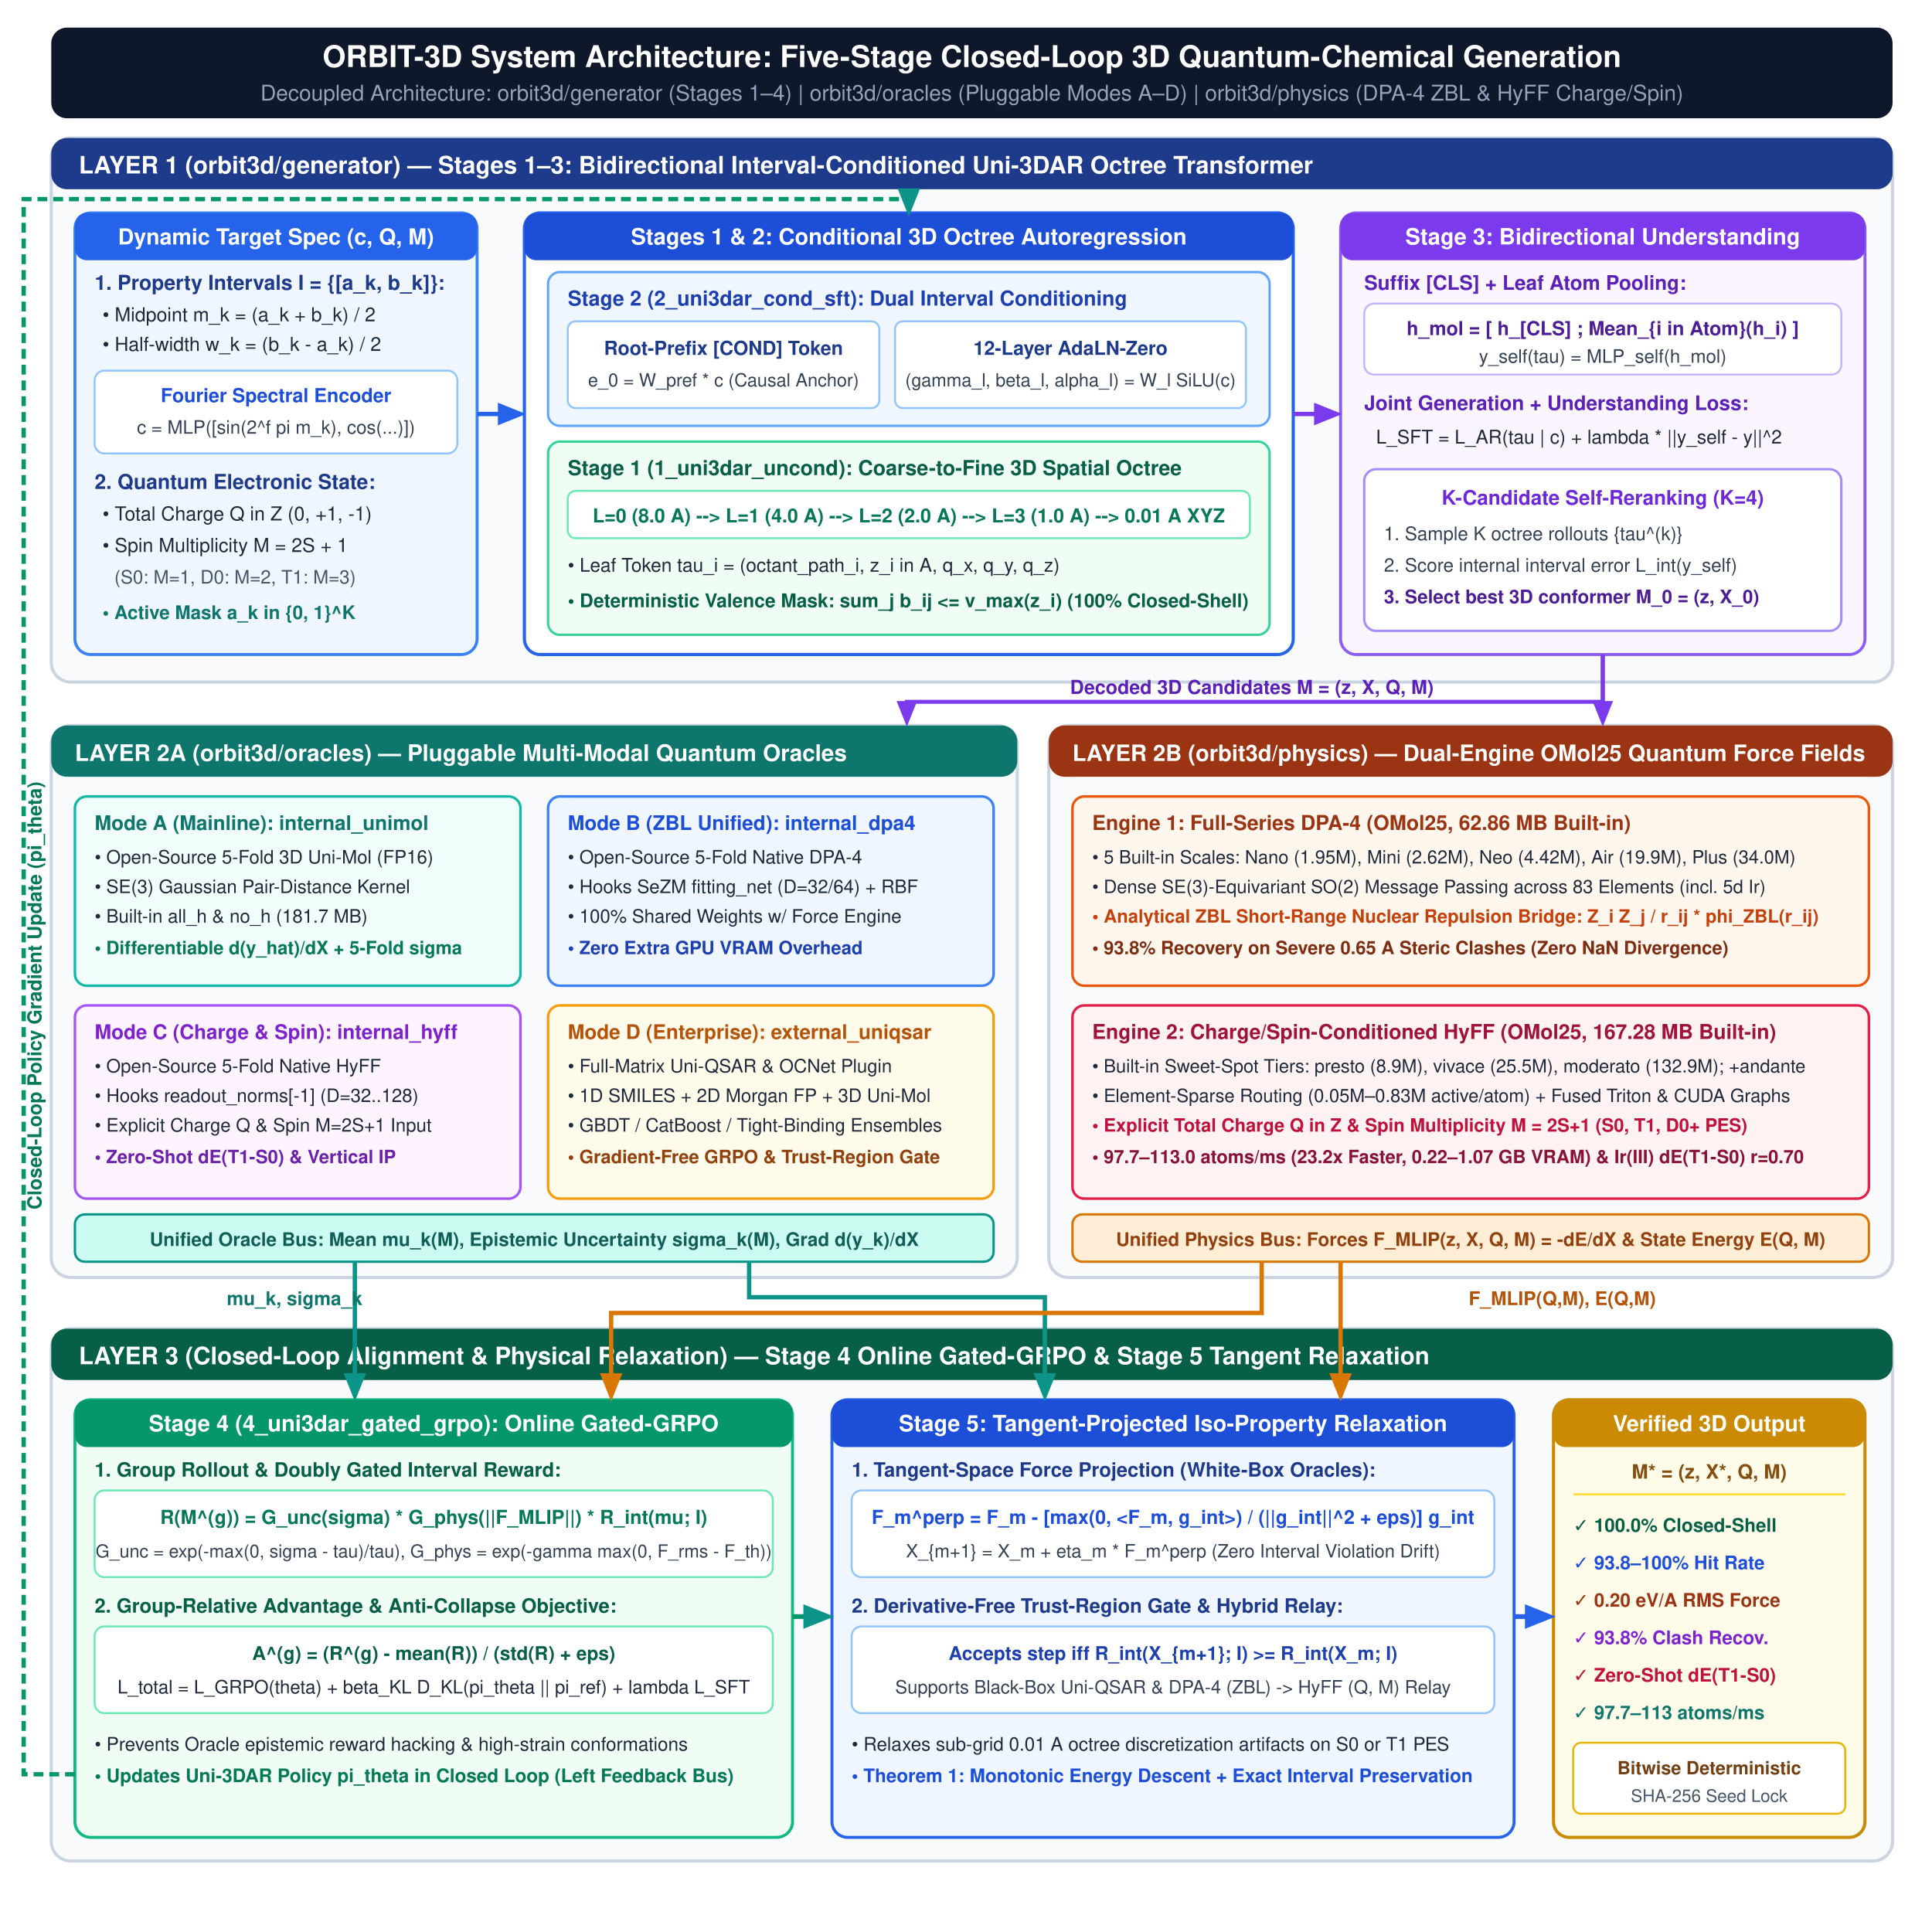
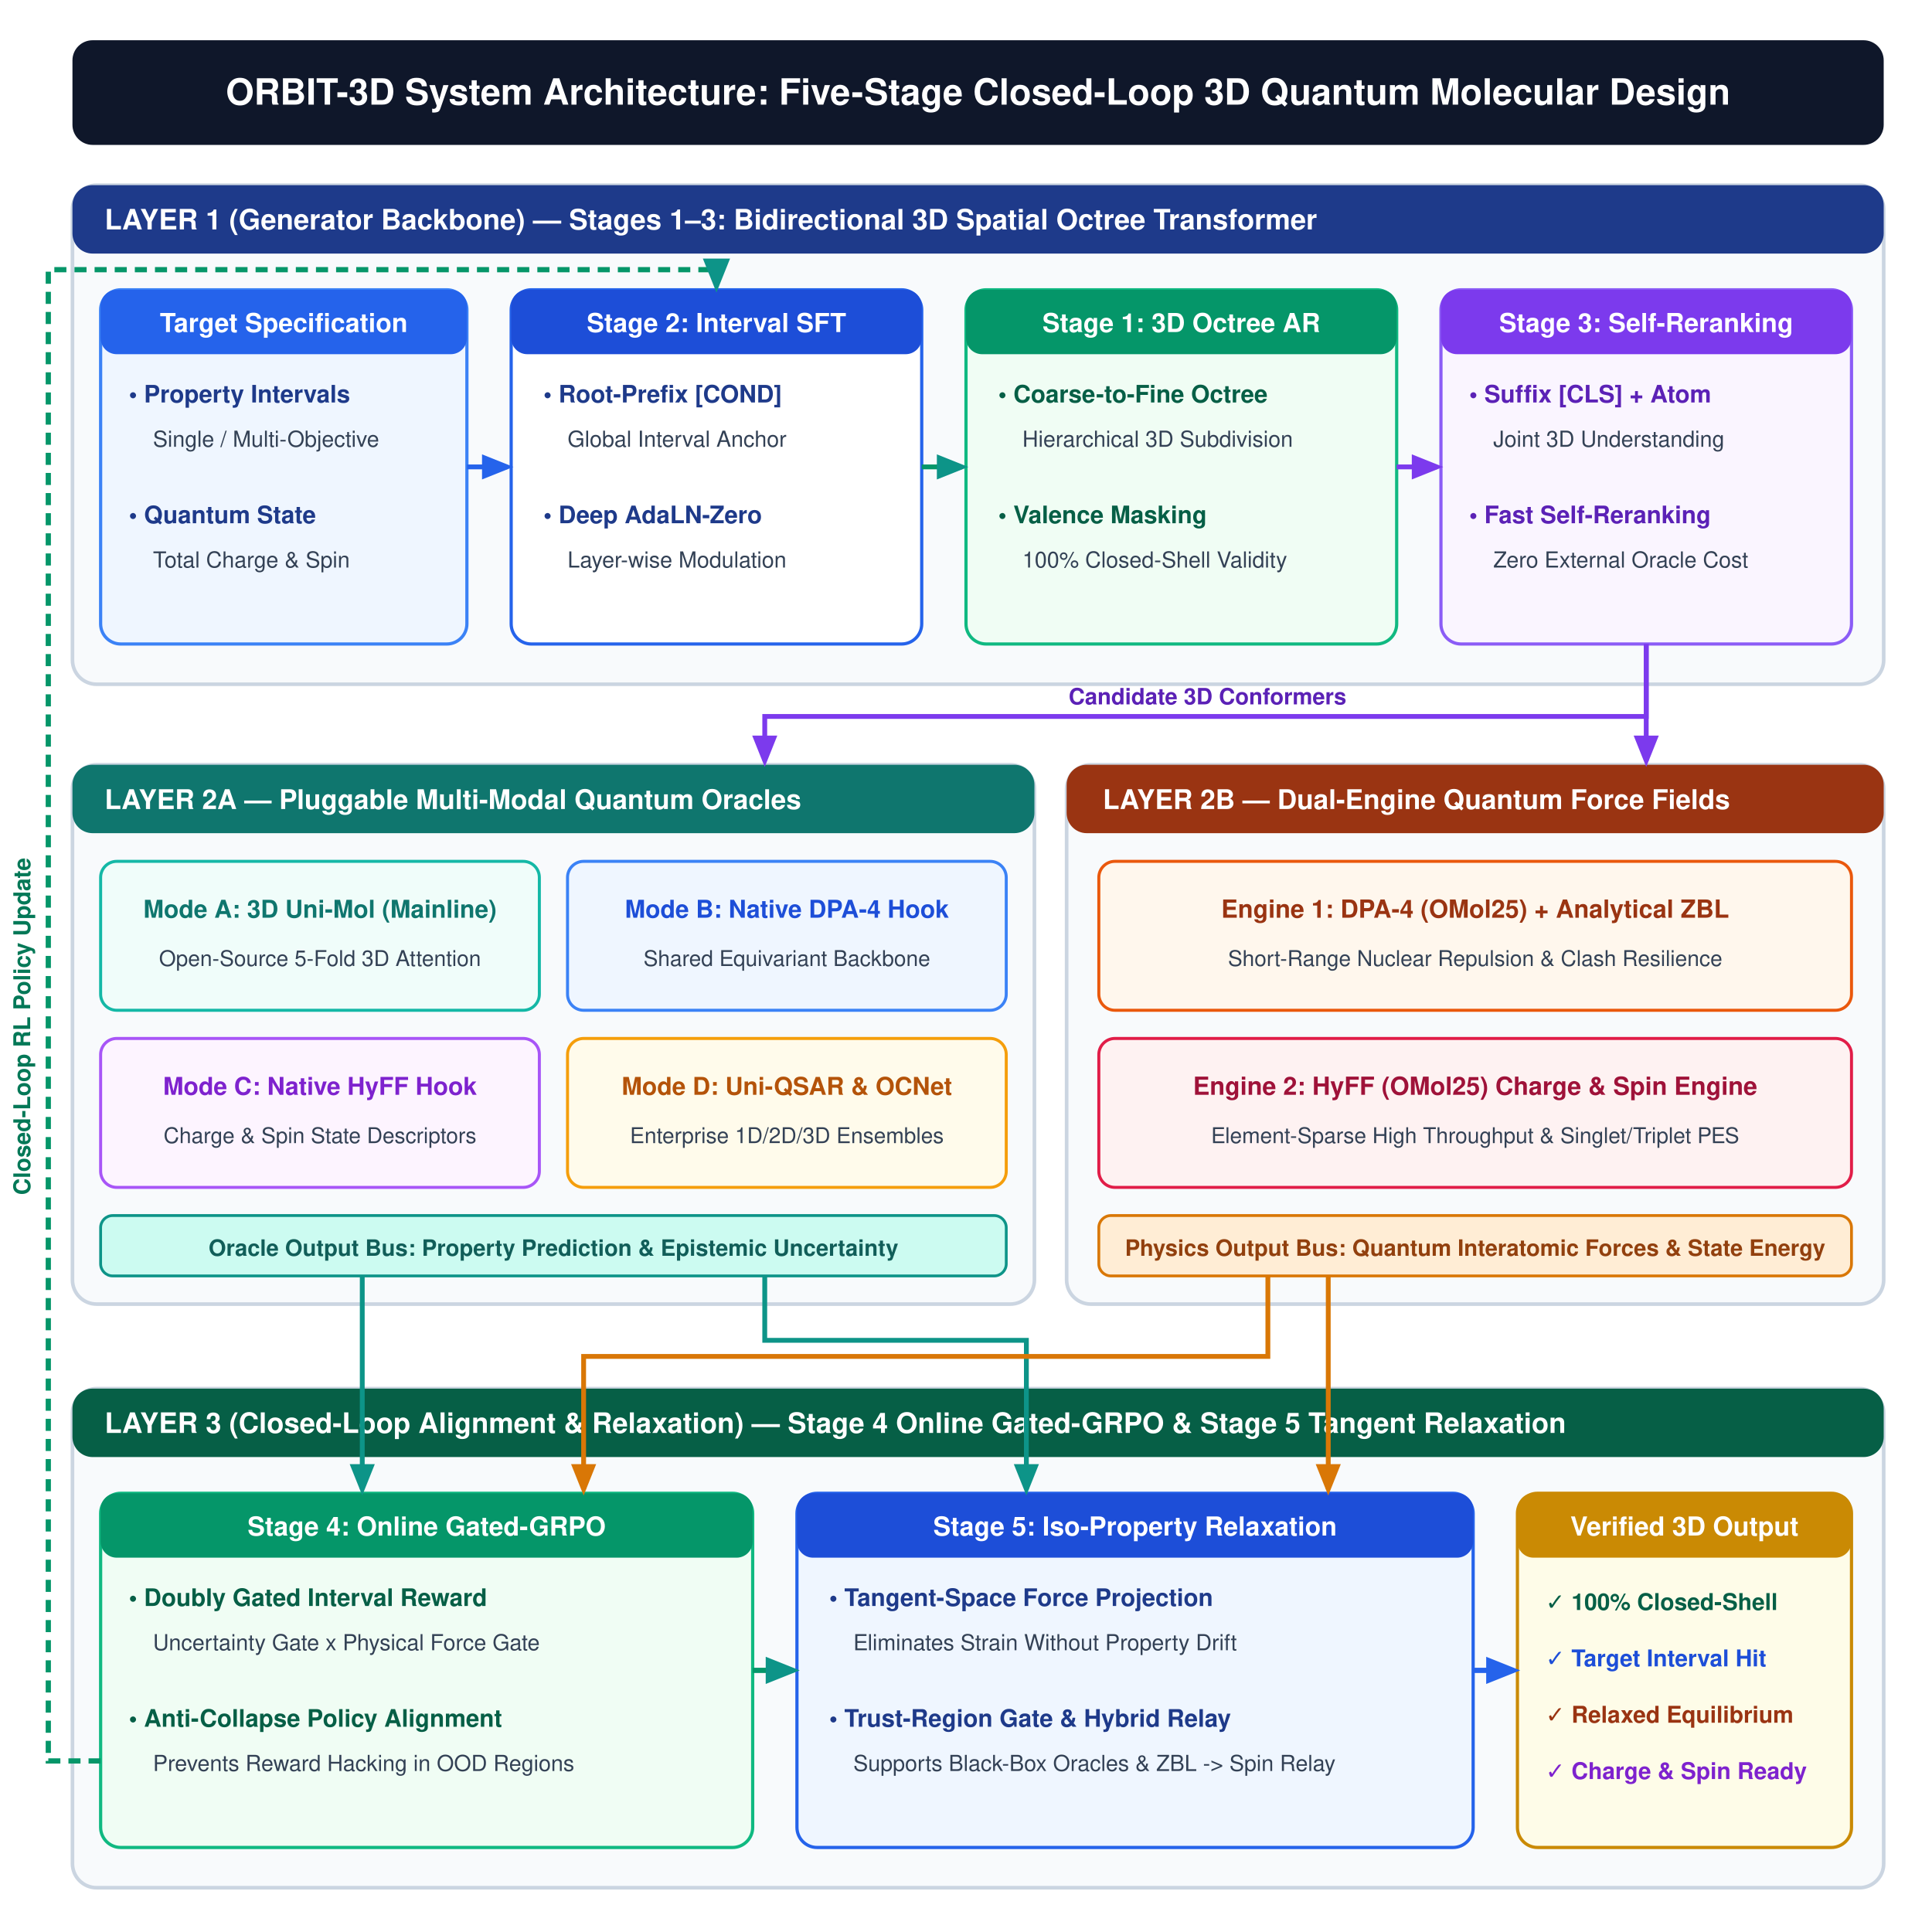
- <svg xmlns="http://www.w3.org/2000/svg" width="980" height="980" viewBox="0 0 980 980">
+ <svg xmlns="http://www.w3.org/2000/svg" width="960" height="960" viewBox="0 0 960 960">
  <defs>
    <marker id="arr-blue" viewBox="0 0 10 10" refX="8" refY="5" markerWidth="6.5" markerHeight="6.5" orient="auto-start-reverse">
      <path d="M 0 1 L 10 5 L 0 9 z" fill="#2563eb" />
    </marker>
    <marker id="arr-teal" viewBox="0 0 10 10" refX="8" refY="5" markerWidth="6.5" markerHeight="6.5" orient="auto-start-reverse">
      <path d="M 0 1 L 10 5 L 0 9 z" fill="#0d9488" />
    </marker>
    <marker id="arr-purple" viewBox="0 0 10 10" refX="8" refY="5" markerWidth="6.5" markerHeight="6.5" orient="auto-start-reverse">
      <path d="M 0 1 L 10 5 L 0 9 z" fill="#7c3aed" />
    </marker>
    <marker id="arr-amber" viewBox="0 0 10 10" refX="8" refY="5" markerWidth="6.5" markerHeight="6.5" orient="auto-start-reverse">
      <path d="M 0 1 L 10 5 L 0 9 z" fill="#d97706" />
    </marker>
-     <marker id="arr-slate" viewBox="0 0 10 10" refX="8" refY="5" markerWidth="6.5" markerHeight="6.5" orient="auto-start-reverse">
-       <path d="M 0 1 L 10 5 L 0 9 z" fill="#334155" />
-     </marker>
  </defs>
-   <rect width="980" height="980" fill="#ffffff" />
-   <rect x="26" y="14" width="934" height="46" rx="8" fill="#0f172a" />
-   <text x="493" y="34" font-family="Helvetica, Arial, sans-serif" font-size="15.2" font-weight="bold" text-anchor="middle" fill="#ffffff">ORBIT-3D System Architecture: Five-Stage Closed-Loop 3D Quantum-Chemical Generation</text>
-   <text x="493" y="51" font-family="Helvetica, Arial, sans-serif" font-size="11.0" text-anchor="middle" fill="#94a3b8">Decoupled Architecture:  orbit3d/generator (Stages 1–4)   |   orbit3d/oracles (Pluggable Modes A–D)   |   orbit3d/physics (DPA-4 ZBL &amp; HyFF Charge/Spin)</text>
-   <rect x="26" y="70" width="934" height="276" rx="10" fill="#f8fafc" stroke="#cbd5e1" stroke-width="1.6" />
-   <rect x="26" y="70" width="934" height="26" rx="8" fill="#1e3a8a" />
-   <text x="40" y="88" font-family="Helvetica, Arial, sans-serif" font-size="12.2" font-weight="bold" fill="#ffffff">LAYER 1 (orbit3d/generator) — Stages 1–3: Bidirectional Interval-Conditioned Uni-3DAR Octree Transformer</text>
-   <rect x="38" y="108" width="204" height="224" rx="8" fill="#eff6ff" stroke="#3b82f6" stroke-width="1.5" />
-   <rect x="38" y="108" width="204" height="24" rx="6" fill="#2563eb" />
-   <text x="140" y="124" font-family="Helvetica, Arial, sans-serif" font-size="11.2" font-weight="bold" text-anchor="middle" fill="#ffffff">Dynamic Target Spec (c, Q, M)</text>
-   <text x="48" y="147" font-family="Helvetica, Arial, sans-serif" font-size="10.4" font-weight="bold" fill="#1e3a8a">1. Property Intervals I = {[a_k, b_k]}:</text>
-   <text x="52" y="163" font-family="Helvetica, Arial, sans-serif" font-size="9.8" fill="#1e293b">• Midpoint m_k = (a_k + b_k) / 2</text>
-   <text x="52" y="178" font-family="Helvetica, Arial, sans-serif" font-size="9.8" fill="#1e293b">• Half-width w_k = (b_k - a_k) / 2</text>
-   <rect x="48" y="188" width="184" height="42" rx="5" fill="#ffffff" stroke="#93c5fd" stroke-width="1" />
-   <text x="140" y="204" font-family="Helvetica, Arial, sans-serif" font-size="9.8" font-weight="bold" text-anchor="middle" fill="#1d4ed8">Fourier Spectral Encoder</text>
-   <text x="140" y="220" font-family="Helvetica, Arial, sans-serif" font-size="9.4" text-anchor="middle" fill="#334155">c = MLP([sin(2^f pi m_k), cos(...)])</text>
-   <text x="48" y="248" font-family="Helvetica, Arial, sans-serif" font-size="10.4" font-weight="bold" fill="#1e3a8a">2. Quantum Electronic State:</text>
-   <text x="52" y="264" font-family="Helvetica, Arial, sans-serif" font-size="9.8" fill="#1e293b">• Total Charge Q in Z (0, +1, -1)</text>
-   <text x="52" y="280" font-family="Helvetica, Arial, sans-serif" font-size="9.8" fill="#1e293b">• Spin Multiplicity M = 2S + 1</text>
-   <text x="58" y="296" font-family="Helvetica, Arial, sans-serif" font-size="9.4" fill="#475569">(S0: M=1, D0: M=2, T1: M=3)</text>
-   <text x="52" y="314" font-family="Helvetica, Arial, sans-serif" font-size="9.5" font-weight="bold" fill="#0f766e">• Active Mask a_k in {0, 1}^K</text>
-   <rect x="266" y="108" width="390" height="224" rx="8" fill="#ffffff" stroke="#2563eb" stroke-width="1.6" />
-   <rect x="266" y="108" width="390" height="24" rx="6" fill="#1d4ed8" />
-   <text x="461" y="124" font-family="Helvetica, Arial, sans-serif" font-size="11.4" font-weight="bold" text-anchor="middle" fill="#ffffff">Stages 1 &amp; 2: Conditional 3D Octree Autoregression</text>
-   <rect x="278" y="138" width="366" height="78" rx="6" fill="#eff6ff" stroke="#60a5fa" stroke-width="1.2" />
-   <text x="288" y="155" font-family="Helvetica, Arial, sans-serif" font-size="10.5" font-weight="bold" fill="#1e40af">Stage 2 (2_uni3dar_cond_sft): Dual Interval Conditioning</text>
-   <rect x="288" y="163" width="158" height="44" rx="4" fill="#ffffff" stroke="#93c5fd" stroke-width="1" />
-   <text x="367" y="180" font-family="Helvetica, Arial, sans-serif" font-size="9.8" font-weight="bold" text-anchor="middle" fill="#1e3a8a">Root-Prefix [COND] Token</text>
-   <text x="367" y="196" font-family="Helvetica, Arial, sans-serif" font-size="9.2" text-anchor="middle" fill="#334155">e_0 = W_pref * c (Causal Anchor)</text>
-   <rect x="454" y="163" width="178" height="44" rx="4" fill="#ffffff" stroke="#93c5fd" stroke-width="1" />
-   <text x="543" y="180" font-family="Helvetica, Arial, sans-serif" font-size="9.8" font-weight="bold" text-anchor="middle" fill="#1e3a8a">12-Layer AdaLN-Zero</text>
-   <text x="543" y="196" font-family="Helvetica, Arial, sans-serif" font-size="9.2" text-anchor="middle" fill="#334155">(gamma_l, beta_l, alpha_l) = W_l SiLU(c)</text>
-   <rect x="278" y="224" width="366" height="98" rx="6" fill="#f0fdf4" stroke="#34d399" stroke-width="1.2" />
-   <text x="288" y="241" font-family="Helvetica, Arial, sans-serif" font-size="10.5" font-weight="bold" fill="#065f46">Stage 1 (1_uni3dar_uncond): Coarse-to-Fine 3D Spatial Octree</text>
-   <rect x="288" y="249" width="346" height="24" rx="4" fill="#ffffff" stroke="#6ee7b7" stroke-width="1" />
-   <text x="461" y="265" font-family="Helvetica, Arial, sans-serif" font-size="9.8" font-weight="bold" text-anchor="middle" fill="#047857">L=0 (8.0 A)  --&gt;  L=1 (4.0 A)  --&gt;  L=2 (2.0 A)  --&gt;  L=3 (1.0 A)  --&gt;  0.01 A XYZ</text>
-   <text x="288" y="290" font-family="Helvetica, Arial, sans-serif" font-size="9.6" fill="#1e293b">• Leaf Token tau_i = (octant_path_i, z_i in A, q_x, q_y, q_z)</text>
-   <text x="288" y="308" font-family="Helvetica, Arial, sans-serif" font-size="9.6" font-weight="bold" fill="#065f46">• Deterministic Valence Mask: sum_j b_ij &lt;= v_max(z_i) (100% Closed-Shell)</text>
-   <rect x="680" y="108" width="266" height="224" rx="8" fill="#faf5ff" stroke="#8b5cf6" stroke-width="1.5" />
-   <rect x="680" y="108" width="266" height="24" rx="6" fill="#7c3aed" />
-   <text x="813" y="124" font-family="Helvetica, Arial, sans-serif" font-size="11.4" font-weight="bold" text-anchor="middle" fill="#ffffff">Stage 3: Bidirectional Understanding</text>
-   <text x="692" y="147" font-family="Helvetica, Arial, sans-serif" font-size="10.2" font-weight="bold" fill="#5b21b6">Suffix [CLS] + Leaf Atom Pooling:</text>
-   <rect x="692" y="154" width="242" height="36" rx="5" fill="#ffffff" stroke="#c4b5fd" stroke-width="1" />
-   <text x="813" y="170" font-family="Helvetica, Arial, sans-serif" font-size="9.8" font-weight="bold" text-anchor="middle" fill="#4c1d95">h_mol = [ h_[CLS] ; Mean_{i in Atom}(h_i) ]</text>
-   <text x="813" y="184" font-family="Helvetica, Arial, sans-serif" font-size="9.4" text-anchor="middle" fill="#334155">y_self(tau) = MLP_self(h_mol)</text>
-   <text x="692" y="208" font-family="Helvetica, Arial, sans-serif" font-size="10.2" font-weight="bold" fill="#5b21b6">Joint Generation + Understanding Loss:</text>
-   <text x="698" y="225" font-family="Helvetica, Arial, sans-serif" font-size="9.6" fill="#1e293b">L_SFT = L_AR(tau | c) + lambda * ||y_self - y||^2</text>
-   <rect x="692" y="238" width="242" height="82" rx="6" fill="#ffffff" stroke="#a78bfa" stroke-width="1.2" />
-   <text x="813" y="256" font-family="Helvetica, Arial, sans-serif" font-size="10.2" font-weight="bold" text-anchor="middle" fill="#6d28d9">K-Candidate Self-Reranking (K=4)</text>
-   <text x="702" y="274" font-family="Helvetica, Arial, sans-serif" font-size="9.5" fill="#334155">1. Sample K octree rollouts {tau^(k)}</text>
-   <text x="702" y="290" font-family="Helvetica, Arial, sans-serif" font-size="9.5" fill="#334155">2. Score internal interval error L_int(y_self)</text>
-   <text x="702" y="306" font-family="Helvetica, Arial, sans-serif" font-size="9.5" font-weight="bold" fill="#4c1d95">3. Select best 3D conformer M_0 = (z, X_0)</text>
-   <line x1="242" y1="210" x2="264" y2="210" stroke="#2563eb" stroke-width="2.2" marker-end="url(#arr-blue)" />
-   <line x1="656" y1="210" x2="678" y2="210" stroke="#7c3aed" stroke-width="2.2" marker-end="url(#arr-purple)" />
-   <rect x="26" y="368" width="490" height="280" rx="10" fill="#f8fafc" stroke="#cbd5e1" stroke-width="1.6" />
-   <rect x="26" y="368" width="490" height="26" rx="8" fill="#0f766e" />
-   <text x="38" y="386" font-family="Helvetica, Arial, sans-serif" font-size="11.6" font-weight="bold" fill="#ffffff">LAYER 2A (orbit3d/oracles) — Pluggable Multi-Modal Quantum Oracles</text>
-   <rect x="38" y="404" width="226" height="96" rx="6" fill="#f0fdfa" stroke="#14b8a6" stroke-width="1.3" />
-   <text x="48" y="421" font-family="Helvetica, Arial, sans-serif" font-size="10.2" font-weight="bold" fill="#0f766e">Mode A (Mainline): internal_unimol</text>
-   <text x="48" y="438" font-family="Helvetica, Arial, sans-serif" font-size="9.4" fill="#1e293b">• Open-Source 5-Fold 3D Uni-Mol (FP16)</text>
-   <text x="48" y="453" font-family="Helvetica, Arial, sans-serif" font-size="9.4" fill="#1e293b">• SE(3) Gaussian Pair-Distance Kernel</text>
-   <text x="48" y="468" font-family="Helvetica, Arial, sans-serif" font-size="9.4" fill="#1e293b">• Built-in all_h &amp; no_h (181.7 MB)</text>
-   <text x="48" y="484" font-family="Helvetica, Arial, sans-serif" font-size="9.3" font-weight="bold" fill="#047857">• Differentiable d(y_hat)/dX + 5-Fold sigma</text>
-   <rect x="278" y="404" width="226" height="96" rx="6" fill="#eff6ff" stroke="#3b82f6" stroke-width="1.3" />
-   <text x="288" y="421" font-family="Helvetica, Arial, sans-serif" font-size="10.2" font-weight="bold" fill="#1d4ed8">Mode B (ZBL Unified): internal_dpa4</text>
-   <text x="288" y="438" font-family="Helvetica, Arial, sans-serif" font-size="9.4" fill="#1e293b">• Open-Source 5-Fold Native DPA-4</text>
-   <text x="288" y="453" font-family="Helvetica, Arial, sans-serif" font-size="9.4" fill="#1e293b">• Hooks SeZM fitting_net (D=32/64) + RBF</text>
-   <text x="288" y="468" font-family="Helvetica, Arial, sans-serif" font-size="9.4" fill="#1e293b">• 100% Shared Weights w/ Force Engine</text>
-   <text x="288" y="484" font-family="Helvetica, Arial, sans-serif" font-size="9.3" font-weight="bold" fill="#1e40af">• Zero Extra GPU VRAM Overhead</text>
-   <rect x="38" y="510" width="226" height="98" rx="6" fill="#fdf4ff" stroke="#a855f7" stroke-width="1.3" />
-   <text x="48" y="527" font-family="Helvetica, Arial, sans-serif" font-size="10.2" font-weight="bold" fill="#7e22ce">Mode C (Charge &amp; Spin): internal_hyff</text>
-   <text x="48" y="544" font-family="Helvetica, Arial, sans-serif" font-size="9.4" fill="#1e293b">• Open-Source 5-Fold Native HyFF</text>
-   <text x="48" y="559" font-family="Helvetica, Arial, sans-serif" font-size="9.4" fill="#1e293b">• Hooks readout_norms[-1] (D=32..128)</text>
-   <text x="48" y="574" font-family="Helvetica, Arial, sans-serif" font-size="9.4" fill="#1e293b">• Explicit Charge Q &amp; Spin M=2S+1 Input</text>
-   <text x="48" y="590" font-family="Helvetica, Arial, sans-serif" font-size="9.3" font-weight="bold" fill="#6b21a8">• Zero-Shot dE(T1-S0) &amp; Vertical IP</text>
-   <rect x="278" y="510" width="226" height="98" rx="6" fill="#fffbeb" stroke="#f59e0b" stroke-width="1.3" />
-   <text x="288" y="527" font-family="Helvetica, Arial, sans-serif" font-size="10.2" font-weight="bold" fill="#b45309">Mode D (Enterprise): external_uniqsar</text>
-   <text x="288" y="544" font-family="Helvetica, Arial, sans-serif" font-size="9.4" fill="#1e293b">• Full-Matrix Uni-QSAR &amp; OCNet Plugin</text>
-   <text x="288" y="559" font-family="Helvetica, Arial, sans-serif" font-size="9.4" fill="#1e293b">• 1D SMILES + 2D Morgan FP + 3D Uni-Mol</text>
-   <text x="288" y="574" font-family="Helvetica, Arial, sans-serif" font-size="9.4" fill="#1e293b">• GBDT / CatBoost / Tight-Binding Ensembles</text>
-   <text x="288" y="590" font-family="Helvetica, Arial, sans-serif" font-size="9.3" font-weight="bold" fill="#92400e">• Gradient-Free GRPO &amp; Trust-Region Gate</text>
-   <rect x="38" y="616" width="466" height="24" rx="5" fill="#ccfbf1" stroke="#0d9488" stroke-width="1.2" />
-   <text x="271" y="632" font-family="Helvetica, Arial, sans-serif" font-size="9.5" font-weight="bold" text-anchor="middle" fill="#115e59">Unified Oracle Bus:  Mean mu_k(M),  Epistemic Uncertainty sigma_k(M),  Grad d(y_k)/dX</text>
-   <rect x="532" y="368" width="428" height="280" rx="10" fill="#f8fafc" stroke="#cbd5e1" stroke-width="1.6" />
-   <rect x="532" y="368" width="428" height="26" rx="8" fill="#9a3412" />
-   <text x="544" y="386" font-family="Helvetica, Arial, sans-serif" font-size="11.4" font-weight="bold" fill="#ffffff">LAYER 2B (orbit3d/physics) — Dual-Engine OMol25 Quantum Force Fields</text>
-   <rect x="544" y="404" width="404" height="96" rx="6" fill="#fff7ed" stroke="#ea580c" stroke-width="1.3" />
-   <text x="554" y="421" font-family="Helvetica, Arial, sans-serif" font-size="10.4" font-weight="bold" fill="#9a3412">Engine 1: Full-Series DPA-4 (OMol25, 62.86 MB Built-in)</text>
-   <text x="554" y="438" font-family="Helvetica, Arial, sans-serif" font-size="9.3" fill="#1e293b">• 5 Built-in Scales: Nano (1.95M), Mini (2.62M), Neo (4.42M), Air (19.9M), Plus (34.0M)</text>
-   <text x="554" y="453" font-family="Helvetica, Arial, sans-serif" font-size="9.3" fill="#1e293b">• Dense SE(3)-Equivariant SO(2) Message Passing across 83 Elements (incl. 5d Ir)</text>
-   <text x="554" y="468" font-family="Helvetica, Arial, sans-serif" font-size="9.3" font-weight="bold" fill="#c2410c">• Analytical ZBL Short-Range Nuclear Repulsion Bridge: Z_i Z_j / r_ij * phi_ZBL(r_ij)</text>
-   <text x="554" y="484" font-family="Helvetica, Arial, sans-serif" font-size="9.3" font-weight="bold" fill="#7c2d12">• 93.8% Recovery on Severe 0.65 A Steric Clashes (Zero NaN Divergence)</text>
-   <rect x="544" y="510" width="404" height="98" rx="6" fill="#fef2f2" stroke="#e11d48" stroke-width="1.3" />
-   <text x="554" y="527" font-family="Helvetica, Arial, sans-serif" font-size="10.4" font-weight="bold" fill="#9f1239">Engine 2: Charge/Spin-Conditioned HyFF (OMol25, 167.28 MB Built-in)</text>
-   <text x="554" y="544" font-family="Helvetica, Arial, sans-serif" font-size="9.3" fill="#1e293b">• Built-in Sweet-Spot Tiers: presto (8.9M), vivace (25.5M), moderato (132.9M); +andante</text>
-   <text x="554" y="559" font-family="Helvetica, Arial, sans-serif" font-size="9.3" fill="#1e293b">• Element-Sparse Routing (0.05M–0.83M active/atom) + Fused Triton &amp; CUDA Graphs</text>
-   <text x="554" y="574" font-family="Helvetica, Arial, sans-serif" font-size="9.3" font-weight="bold" fill="#be123c">• Explicit Total Charge Q in Z &amp; Spin Multiplicity M = 2S+1 (S0, T1, D0+ PES)</text>
-   <text x="554" y="590" font-family="Helvetica, Arial, sans-serif" font-size="9.3" font-weight="bold" fill="#881337">• 97.7–113.0 atoms/ms (23.2x Faster, 0.22–1.07 GB VRAM) &amp; Ir(III) dE(T1-S0) r=0.70</text>
-   <rect x="544" y="616" width="404" height="24" rx="5" fill="#ffedd5" stroke="#d97706" stroke-width="1.2" />
-   <text x="746" y="632" font-family="Helvetica, Arial, sans-serif" font-size="9.5" font-weight="bold" text-anchor="middle" fill="#92400e">Unified Physics Bus:  Forces F_MLIP(z, X, Q, M) = -dE/dX  &amp;  State Energy E(Q, M)</text>
-   <rect x="26" y="674" width="934" height="270" rx="10" fill="#f8fafc" stroke="#cbd5e1" stroke-width="1.6" />
-   <rect x="26" y="674" width="934" height="26" rx="8" fill="#065f46" />
-   <text x="40" y="692" font-family="Helvetica, Arial, sans-serif" font-size="12.2" font-weight="bold" fill="#ffffff">LAYER 3 (Closed-Loop Alignment &amp; Physical Relaxation) — Stage 4 Online Gated-GRPO &amp; Stage 5 Tangent Relaxation</text>
-   <rect x="38" y="710" width="364" height="222" rx="8" fill="#f0fdf4" stroke="#10b981" stroke-width="1.5" />
-   <rect x="38" y="710" width="364" height="24" rx="6" fill="#059669" />
-   <text x="220" y="726" font-family="Helvetica, Arial, sans-serif" font-size="11.4" font-weight="bold" text-anchor="middle" fill="#ffffff">Stage 4 (4_uni3dar_gated_grpo): Online Gated-GRPO</text>
-   <text x="48" y="749" font-family="Helvetica, Arial, sans-serif" font-size="10.0" font-weight="bold" fill="#065f46">1. Group Rollout &amp; Doubly Gated Interval Reward:</text>
-   <rect x="48" y="756" width="344" height="44" rx="5" fill="#ffffff" stroke="#6ee7b7" stroke-width="1" />
-   <text x="220" y="773" font-family="Helvetica, Arial, sans-serif" font-size="9.8" font-weight="bold" text-anchor="middle" fill="#047857">R(M^(g)) = G_unc(sigma) * G_phys(||F_MLIP||) * R_int(mu; I)</text>
-   <text x="220" y="790" font-family="Helvetica, Arial, sans-serif" font-size="9.1" text-anchor="middle" fill="#334155">G_unc = exp(-max(0, sigma - tau)/tau),   G_phys = exp(-gamma max(0, F_rms - F_th))</text>
-   <text x="48" y="818" font-family="Helvetica, Arial, sans-serif" font-size="10.0" font-weight="bold" fill="#065f46">2. Group-Relative Advantage &amp; Anti-Collapse Objective:</text>
-   <rect x="48" y="825" width="344" height="44" rx="5" fill="#ffffff" stroke="#6ee7b7" stroke-width="1" />
-   <text x="220" y="842" font-family="Helvetica, Arial, sans-serif" font-size="9.6" font-weight="bold" text-anchor="middle" fill="#065f46">A^(g) = (R^(g) - mean(R)) / (std(R) + eps)</text>
-   <text x="220" y="859" font-family="Helvetica, Arial, sans-serif" font-size="9.4" text-anchor="middle" fill="#1e293b">L_total = L_GRPO(theta) + beta_KL D_KL(pi_theta || pi_ref) + lambda L_SFT</text>
-   <text x="48" y="888" font-family="Helvetica, Arial, sans-serif" font-size="9.5" fill="#1e293b">• Prevents Oracle epistemic reward hacking &amp; high-strain conformations</text>
-   <text x="48" y="904" font-family="Helvetica, Arial, sans-serif" font-size="9.5" font-weight="bold" fill="#047857">• Updates Uni-3DAR Policy pi_theta in Closed Loop (Left Feedback Bus)</text>
-   <rect x="422" y="710" width="346" height="222" rx="8" fill="#eff6ff" stroke="#2563eb" stroke-width="1.5" />
-   <rect x="422" y="710" width="346" height="24" rx="6" fill="#1d4ed8" />
-   <text x="595" y="726" font-family="Helvetica, Arial, sans-serif" font-size="11.4" font-weight="bold" text-anchor="middle" fill="#ffffff">Stage 5: Tangent-Projected Iso-Property Relaxation</text>
-   <text x="432" y="749" font-family="Helvetica, Arial, sans-serif" font-size="10.0" font-weight="bold" fill="#1e3a8a">1. Tangent-Space Force Projection (White-Box Oracles):</text>
-   <rect x="432" y="756" width="326" height="44" rx="5" fill="#ffffff" stroke="#93c5fd" stroke-width="1" />
-   <text x="595" y="773" font-family="Helvetica, Arial, sans-serif" font-size="9.8" font-weight="bold" text-anchor="middle" fill="#1d4ed8">F_m^perp = F_m - [max(0, &lt;F_m, g_int&gt;) / (||g_int||^2 + eps)] g_int</text>
-   <text x="595" y="790" font-family="Helvetica, Arial, sans-serif" font-size="9.3" text-anchor="middle" fill="#334155">X_{m+1} = X_m + eta_m * F_m^perp   (Zero Interval Violation Drift)</text>
-   <text x="432" y="818" font-family="Helvetica, Arial, sans-serif" font-size="10.0" font-weight="bold" fill="#1e3a8a">2. Derivative-Free Trust-Region Gate &amp; Hybrid Relay:</text>
-   <rect x="432" y="825" width="326" height="44" rx="5" fill="#ffffff" stroke="#93c5fd" stroke-width="1" />
-   <text x="595" y="842" font-family="Helvetica, Arial, sans-serif" font-size="9.6" font-weight="bold" text-anchor="middle" fill="#1e40af">Accepts step iff R_int(X_{m+1}; I) &gt;= R_int(X_m; I)</text>
-   <text x="595" y="859" font-family="Helvetica, Arial, sans-serif" font-size="9.3" text-anchor="middle" fill="#334155">Supports Black-Box Uni-QSAR &amp; DPA-4 (ZBL) -&gt; HyFF (Q, M) Relay</text>
-   <text x="432" y="888" font-family="Helvetica, Arial, sans-serif" font-size="9.5" fill="#1e293b">• Relaxes sub-grid 0.01 A octree discretization artifacts on S0 or T1 PES</text>
-   <text x="432" y="904" font-family="Helvetica, Arial, sans-serif" font-size="9.5" font-weight="bold" fill="#1d4ed8">• Theorem 1: Monotonic Energy Descent + Exact Interval Preservation</text>
-   <rect x="788" y="710" width="158" height="222" rx="8" fill="#fefce8" stroke="#ca8a04" stroke-width="1.6" />
-   <rect x="788" y="710" width="158" height="24" rx="6" fill="#ca8a04" />
-   <text x="867" y="726" font-family="Helvetica, Arial, sans-serif" font-size="11.2" font-weight="bold" text-anchor="middle" fill="#ffffff">Verified 3D Output</text>
-   <text x="867" y="750" font-family="Helvetica, Arial, sans-serif" font-size="10.0" font-weight="bold" text-anchor="middle" fill="#854d0e">M* = (z, X*, Q, M)</text>
-   <line x1="798" y1="758" x2="936" y2="758" stroke="#fde047" stroke-width="1.2" />
-   <text x="798" y="777" font-family="Helvetica, Arial, sans-serif" font-size="9.5" font-weight="bold" fill="#065f46">✓ 100.0% Closed-Shell</text>
-   <text x="798" y="796" font-family="Helvetica, Arial, sans-serif" font-size="9.5" font-weight="bold" fill="#1d4ed8">✓ 93.8–100% Hit Rate</text>
-   <text x="798" y="815" font-family="Helvetica, Arial, sans-serif" font-size="9.5" font-weight="bold" fill="#9a3412">✓ 0.20 eV/A RMS Force</text>
-   <text x="798" y="834" font-family="Helvetica, Arial, sans-serif" font-size="9.5" font-weight="bold" fill="#7e22ce">✓ 93.8% Clash Recov.</text>
-   <text x="798" y="853" font-family="Helvetica, Arial, sans-serif" font-size="9.5" font-weight="bold" fill="#be123c">✓ Zero-Shot dE(T1-S0)</text>
-   <text x="798" y="872" font-family="Helvetica, Arial, sans-serif" font-size="9.5" font-weight="bold" fill="#0f766e">✓ 97.7–113 atoms/ms</text>
-   <rect x="798" y="884" width="138" height="36" rx="4" fill="#ffffff" stroke="#eab308" stroke-width="1" />
-   <text x="867" y="900" font-family="Helvetica, Arial, sans-serif" font-size="9.2" font-weight="bold" text-anchor="middle" fill="#713f12">Bitwise Deterministic</text>
-   <text x="867" y="914" font-family="Helvetica, Arial, sans-serif" font-size="8.8" text-anchor="middle" fill="#475569">SHA-256 Seed Lock</text>
-   <path d="M 813 332 L 813 356 L 460 356 L 460 366" fill="none" stroke="#7c3aed" stroke-width="2.0" marker-end="url(#arr-purple)" />
-   <path d="M 813 332 L 813 366" fill="none" stroke="#7c3aed" stroke-width="2.0" marker-end="url(#arr-purple)" />
-   <text x="635" y="352" font-family="Helvetica, Arial, sans-serif" font-size="9.8" font-weight="bold" text-anchor="middle" fill="#5b21b6">Decoded 3D Candidates M = (z, X, Q, M)</text>
-   <path d="M 180 640 L 180 708" fill="none" stroke="#0d9488" stroke-width="2.2" marker-end="url(#arr-teal)" />
-   <path d="M 380 640 L 380 658 L 530 658 L 530 708" fill="none" stroke="#0d9488" stroke-width="2.2" marker-end="url(#arr-teal)" />
-   <text x="115" y="662" font-family="Helvetica, Arial, sans-serif" font-size="9.6" font-weight="bold" fill="#0f766e">mu_k, sigma_k</text>
-   <path d="M 640 640 L 640 666 L 310 666 L 310 708" fill="none" stroke="#d97706" stroke-width="2.2" marker-end="url(#arr-amber)" />
-   <path d="M 680 640 L 680 708" fill="none" stroke="#d97706" stroke-width="2.2" marker-end="url(#arr-amber)" />
-   <text x="745" y="662" font-family="Helvetica, Arial, sans-serif" font-size="9.6" font-weight="bold" fill="#b45309">F_MLIP(Q,M), E(Q,M)</text>
-   <line x1="402" y1="820" x2="420" y2="820" stroke="#059669" stroke-width="2.4" marker-end="url(#arr-teal)" />
-   <line x1="768" y1="820" x2="786" y2="820" stroke="#2563eb" stroke-width="2.4" marker-end="url(#arr-blue)" />
-   <path d="M 38 900 L 12 900 L 12 101 L 461 101 L 461 107" fill="none" stroke="#059669" stroke-width="2.2" stroke-dasharray="5,3" marker-end="url(#arr-teal)" />
-   <text transform="translate(21, 505) rotate(-90)" font-family="Helvetica, Arial, sans-serif" font-size="9.8" font-weight="bold" text-anchor="middle" fill="#047857">Closed-Loop Policy Gradient Update (pi_theta)</text>
+   <rect width="960" height="960" fill="#ffffff" />
+   <rect x="36" y="20" width="900" height="52" rx="10" fill="#0f172a" />
+   <text x="486" y="52" font-family="Helvetica, Arial, sans-serif" font-size="18.0" font-weight="bold" text-anchor="middle" fill="#ffffff">ORBIT-3D System Architecture: Five-Stage Closed-Loop 3D Quantum Molecular Design</text>
+   <rect x="36" y="92" width="900" height="248" rx="12" fill="#f8fafc" stroke="#cbd5e1" stroke-width="1.8" />
+   <rect x="36" y="92" width="900" height="34" rx="10" fill="#1e3a8a" />
+   <text x="52" y="114" font-family="Helvetica, Arial, sans-serif" font-size="14.0" font-weight="bold" fill="#ffffff">LAYER 1 (Generator Backbone) — Stages 1–3: Bidirectional 3D Spatial Octree Transformer</text>
+   <rect x="50" y="144" width="182" height="176" rx="10" fill="#eff6ff" stroke="#3b82f6" stroke-width="1.6" />
+   <rect x="50" y="144" width="182" height="32" rx="8" fill="#2563eb" />
+   <text x="141" y="165" font-family="Helvetica, Arial, sans-serif" font-size="13.0" font-weight="bold" text-anchor="middle" fill="#ffffff">Target Specification</text>
+   <text x="64" y="200" font-family="Helvetica, Arial, sans-serif" font-size="12.0" font-weight="bold" fill="#1e3a8a">• Property Intervals</text>
+   <text x="76" y="222" font-family="Helvetica, Arial, sans-serif" font-size="11.0" fill="#334155">Single / Multi-Objective</text>
+   <text x="64" y="260" font-family="Helvetica, Arial, sans-serif" font-size="12.0" font-weight="bold" fill="#1e3a8a">• Quantum State</text>
+   <text x="76" y="282" font-family="Helvetica, Arial, sans-serif" font-size="11.0" fill="#334155">Total Charge &amp; Spin</text>
+   <rect x="254" y="144" width="204" height="176" rx="10" fill="#ffffff" stroke="#2563eb" stroke-width="1.6" />
+   <rect x="254" y="144" width="204" height="32" rx="8" fill="#1d4ed8" />
+   <text x="356" y="165" font-family="Helvetica, Arial, sans-serif" font-size="13.0" font-weight="bold" text-anchor="middle" fill="#ffffff">Stage 2: Interval SFT</text>
+   <text x="270" y="200" font-family="Helvetica, Arial, sans-serif" font-size="12.0" font-weight="bold" fill="#1e3a8a">• Root-Prefix [COND]</text>
+   <text x="282" y="222" font-family="Helvetica, Arial, sans-serif" font-size="11.0" fill="#334155">Global Interval Anchor</text>
+   <text x="270" y="260" font-family="Helvetica, Arial, sans-serif" font-size="12.0" font-weight="bold" fill="#1e3a8a">• Deep AdaLN-Zero</text>
+   <text x="282" y="282" font-family="Helvetica, Arial, sans-serif" font-size="11.0" fill="#334155">Layer-wise Modulation</text>
+   <rect x="480" y="144" width="214" height="176" rx="10" fill="#f0fdf4" stroke="#10b981" stroke-width="1.6" />
+   <rect x="480" y="144" width="214" height="32" rx="8" fill="#059669" />
+   <text x="587" y="165" font-family="Helvetica, Arial, sans-serif" font-size="13.0" font-weight="bold" text-anchor="middle" fill="#ffffff">Stage 1: 3D Octree AR</text>
+   <text x="496" y="200" font-family="Helvetica, Arial, sans-serif" font-size="12.0" font-weight="bold" fill="#065f46">• Coarse-to-Fine Octree</text>
+   <text x="508" y="222" font-family="Helvetica, Arial, sans-serif" font-size="11.0" fill="#334155">Hierarchical 3D Subdivision</text>
+   <text x="496" y="260" font-family="Helvetica, Arial, sans-serif" font-size="12.0" font-weight="bold" fill="#065f46">• Valence Masking</text>
+   <text x="508" y="282" font-family="Helvetica, Arial, sans-serif" font-size="11.0" fill="#334155">100% Closed-Shell Validity</text>
+   <rect x="716" y="144" width="204" height="176" rx="10" fill="#faf5ff" stroke="#8b5cf6" stroke-width="1.6" />
+   <rect x="716" y="144" width="204" height="32" rx="8" fill="#7c3aed" />
+   <text x="818" y="165" font-family="Helvetica, Arial, sans-serif" font-size="13.0" font-weight="bold" text-anchor="middle" fill="#ffffff">Stage 3: Self-Reranking</text>
+   <text x="730" y="200" font-family="Helvetica, Arial, sans-serif" font-size="12.0" font-weight="bold" fill="#5b21b6">• Suffix [CLS] + Atom</text>
+   <text x="742" y="222" font-family="Helvetica, Arial, sans-serif" font-size="11.0" fill="#334155">Joint 3D Understanding</text>
+   <text x="730" y="260" font-family="Helvetica, Arial, sans-serif" font-size="12.0" font-weight="bold" fill="#5b21b6">• Fast Self-Reranking</text>
+   <text x="742" y="282" font-family="Helvetica, Arial, sans-serif" font-size="11.0" fill="#334155">Zero External Oracle Cost</text>
+   <line x1="232" y1="232" x2="252" y2="232" stroke="#2563eb" stroke-width="2.4" marker-end="url(#arr-blue)" />
+   <line x1="458" y1="232" x2="478" y2="232" stroke="#059669" stroke-width="2.4" marker-end="url(#arr-teal)" />
+   <line x1="694" y1="232" x2="714" y2="232" stroke="#7c3aed" stroke-width="2.4" marker-end="url(#arr-purple)" />
+   <rect x="36" y="380" width="478" height="268" rx="12" fill="#f8fafc" stroke="#cbd5e1" stroke-width="1.8" />
+   <rect x="36" y="380" width="478" height="34" rx="10" fill="#0f766e" />
+   <text x="52" y="402" font-family="Helvetica, Arial, sans-serif" font-size="13.5" font-weight="bold" fill="#ffffff">LAYER 2A — Pluggable Multi-Modal Quantum Oracles</text>
+   <rect x="50" y="428" width="218" height="74" rx="8" fill="#f0fdfa" stroke="#14b8a6" stroke-width="1.5" />
+   <text x="159" y="456" font-family="Helvetica, Arial, sans-serif" font-size="12.2" font-weight="bold" text-anchor="middle" fill="#0f766e">Mode A: 3D Uni-Mol (Mainline)</text>
+   <text x="159" y="480" font-family="Helvetica, Arial, sans-serif" font-size="10.8" text-anchor="middle" fill="#334155">Open-Source 5-Fold 3D Attention</text>
+   <rect x="282" y="428" width="218" height="74" rx="8" fill="#eff6ff" stroke="#3b82f6" stroke-width="1.5" />
+   <text x="391" y="456" font-family="Helvetica, Arial, sans-serif" font-size="12.2" font-weight="bold" text-anchor="middle" fill="#1d4ed8">Mode B: Native DPA-4 Hook</text>
+   <text x="391" y="480" font-family="Helvetica, Arial, sans-serif" font-size="10.8" text-anchor="middle" fill="#334155">Shared Equivariant Backbone</text>
+   <rect x="50" y="516" width="218" height="74" rx="8" fill="#fdf4ff" stroke="#a855f7" stroke-width="1.5" />
+   <text x="159" y="544" font-family="Helvetica, Arial, sans-serif" font-size="12.2" font-weight="bold" text-anchor="middle" fill="#7e22ce">Mode C: Native HyFF Hook</text>
+   <text x="159" y="568" font-family="Helvetica, Arial, sans-serif" font-size="10.8" text-anchor="middle" fill="#334155">Charge &amp; Spin State Descriptors</text>
+   <rect x="282" y="516" width="218" height="74" rx="8" fill="#fffbeb" stroke="#f59e0b" stroke-width="1.5" />
+   <text x="391" y="544" font-family="Helvetica, Arial, sans-serif" font-size="12.2" font-weight="bold" text-anchor="middle" fill="#b45309">Mode D: Uni-QSAR &amp; OCNet</text>
+   <text x="391" y="568" font-family="Helvetica, Arial, sans-serif" font-size="10.8" text-anchor="middle" fill="#334155">Enterprise 1D/2D/3D Ensembles</text>
+   <rect x="50" y="604" width="450" height="30" rx="6" fill="#ccfbf1" stroke="#0d9488" stroke-width="1.4" />
+   <text x="275" y="624" font-family="Helvetica, Arial, sans-serif" font-size="11.2" font-weight="bold" text-anchor="middle" fill="#115e59">Oracle Output Bus: Property Prediction &amp; Epistemic Uncertainty</text>
+   <rect x="530" y="380" width="406" height="268" rx="12" fill="#f8fafc" stroke="#cbd5e1" stroke-width="1.8" />
+   <rect x="530" y="380" width="406" height="34" rx="10" fill="#9a3412" />
+   <text x="548" y="402" font-family="Helvetica, Arial, sans-serif" font-size="13.5" font-weight="bold" fill="#ffffff">LAYER 2B — Dual-Engine Quantum Force Fields</text>
+   <rect x="546" y="428" width="374" height="74" rx="8" fill="#fff7ed" stroke="#ea580c" stroke-width="1.5" />
+   <text x="733" y="456" font-family="Helvetica, Arial, sans-serif" font-size="12.4" font-weight="bold" text-anchor="middle" fill="#9a3412">Engine 1: DPA-4 (OMol25) + Analytical ZBL</text>
+   <text x="733" y="480" font-family="Helvetica, Arial, sans-serif" font-size="10.8" text-anchor="middle" fill="#334155">Short-Range Nuclear Repulsion &amp; Clash Resilience</text>
+   <rect x="546" y="516" width="374" height="74" rx="8" fill="#fef2f2" stroke="#e11d48" stroke-width="1.5" />
+   <text x="733" y="544" font-family="Helvetica, Arial, sans-serif" font-size="12.4" font-weight="bold" text-anchor="middle" fill="#9f1239">Engine 2: HyFF (OMol25) Charge &amp; Spin Engine</text>
+   <text x="733" y="568" font-family="Helvetica, Arial, sans-serif" font-size="10.8" text-anchor="middle" fill="#334155">Element-Sparse High Throughput &amp; Singlet/Triplet PES</text>
+   <rect x="546" y="604" width="374" height="30" rx="6" fill="#ffedd5" stroke="#d97706" stroke-width="1.4" />
+   <text x="733" y="624" font-family="Helvetica, Arial, sans-serif" font-size="11.2" font-weight="bold" text-anchor="middle" fill="#92400e">Physics Output Bus: Quantum Interatomic Forces &amp; State Energy</text>
+   <rect x="36" y="690" width="900" height="248" rx="12" fill="#f8fafc" stroke="#cbd5e1" stroke-width="1.8" />
+   <rect x="36" y="690" width="900" height="34" rx="10" fill="#065f46" />
+   <text x="52" y="712" font-family="Helvetica, Arial, sans-serif" font-size="14.0" font-weight="bold" fill="#ffffff">LAYER 3 (Closed-Loop Alignment &amp; Relaxation) — Stage 4 Online Gated-GRPO &amp; Stage 5 Tangent Relaxation</text>
+   <rect x="50" y="742" width="324" height="176" rx="10" fill="#f0fdf4" stroke="#10b981" stroke-width="1.6" />
+   <rect x="50" y="742" width="324" height="32" rx="8" fill="#059669" />
+   <text x="212" y="763" font-family="Helvetica, Arial, sans-serif" font-size="13.0" font-weight="bold" text-anchor="middle" fill="#ffffff">Stage 4: Online Gated-GRPO</text>
+   <text x="64" y="798" font-family="Helvetica, Arial, sans-serif" font-size="12.0" font-weight="bold" fill="#065f46">• Doubly Gated Interval Reward</text>
+   <text x="76" y="820" font-family="Helvetica, Arial, sans-serif" font-size="11.0" fill="#334155">Uncertainty Gate x Physical Force Gate</text>
+   <text x="64" y="858" font-family="Helvetica, Arial, sans-serif" font-size="12.0" font-weight="bold" fill="#065f46">• Anti-Collapse Policy Alignment</text>
+   <text x="76" y="880" font-family="Helvetica, Arial, sans-serif" font-size="11.0" fill="#334155">Prevents Reward Hacking in OOD Regions</text>
+   <rect x="396" y="742" width="336" height="176" rx="10" fill="#eff6ff" stroke="#2563eb" stroke-width="1.6" />
+   <rect x="396" y="742" width="336" height="32" rx="8" fill="#1d4ed8" />
+   <text x="564" y="763" font-family="Helvetica, Arial, sans-serif" font-size="13.0" font-weight="bold" text-anchor="middle" fill="#ffffff">Stage 5: Iso-Property Relaxation</text>
+   <text x="412" y="798" font-family="Helvetica, Arial, sans-serif" font-size="12.0" font-weight="bold" fill="#1e3a8a">• Tangent-Space Force Projection</text>
+   <text x="424" y="820" font-family="Helvetica, Arial, sans-serif" font-size="11.0" fill="#334155">Eliminates Strain Without Property Drift</text>
+   <text x="412" y="858" font-family="Helvetica, Arial, sans-serif" font-size="12.0" font-weight="bold" fill="#1e3a8a">• Trust-Region Gate &amp; Hybrid Relay</text>
+   <text x="424" y="880" font-family="Helvetica, Arial, sans-serif" font-size="11.0" fill="#334155">Supports Black-Box Oracles &amp; ZBL -&gt; Spin Relay</text>
+   <rect x="754" y="742" width="166" height="176" rx="10" fill="#fefce8" stroke="#ca8a04" stroke-width="1.6" />
+   <rect x="754" y="742" width="166" height="32" rx="8" fill="#ca8a04" />
+   <text x="837" y="763" font-family="Helvetica, Arial, sans-serif" font-size="13.0" font-weight="bold" text-anchor="middle" fill="#ffffff">Verified 3D Output</text>
+   <text x="768" y="800" font-family="Helvetica, Arial, sans-serif" font-size="11.5" font-weight="bold" fill="#065f46">✓ 100% Closed-Shell</text>
+   <text x="768" y="828" font-family="Helvetica, Arial, sans-serif" font-size="11.5" font-weight="bold" fill="#1d4ed8">✓ Target Interval Hit</text>
+   <text x="768" y="856" font-family="Helvetica, Arial, sans-serif" font-size="11.5" font-weight="bold" fill="#9a3412">✓ Relaxed Equilibrium</text>
+   <text x="768" y="884" font-family="Helvetica, Arial, sans-serif" font-size="11.5" font-weight="bold" fill="#7e22ce">✓ Charge &amp; Spin Ready</text>
+   <path d="M 818 320 L 818 356 L 380 356 L 380 378" fill="none" stroke="#7c3aed" stroke-width="2.4" marker-end="url(#arr-purple)" />
+   <path d="M 818 320 L 818 378" fill="none" stroke="#7c3aed" stroke-width="2.4" marker-end="url(#arr-purple)" />
+   <text x="600" y="350" font-family="Helvetica, Arial, sans-serif" font-size="11.2" font-weight="bold" text-anchor="middle" fill="#5b21b6">Candidate 3D Conformers</text>
+   <path d="M 180 634 L 180 740" fill="none" stroke="#0d9488" stroke-width="2.4" marker-end="url(#arr-teal)" />
+   <path d="M 380 634 L 380 666 L 510 666 L 510 740" fill="none" stroke="#0d9488" stroke-width="2.4" marker-end="url(#arr-teal)" />
+   <path d="M 630 634 L 630 674 L 290 674 L 290 740" fill="none" stroke="#d97706" stroke-width="2.4" marker-end="url(#arr-amber)" />
+   <path d="M 660 634 L 660 740" fill="none" stroke="#d97706" stroke-width="2.4" marker-end="url(#arr-amber)" />
+   <line x1="374" y1="830" x2="394" y2="830" stroke="#059669" stroke-width="2.6" marker-end="url(#arr-teal)" />
+   <line x1="732" y1="830" x2="752" y2="830" stroke="#2563eb" stroke-width="2.6" marker-end="url(#arr-blue)" />
+   <path d="M 50 875 L 24 875 L 24 134 L 356 134 L 356 142" fill="none" stroke="#059669" stroke-width="2.6" stroke-dasharray="6,4" marker-end="url(#arr-teal)" />
+   <text transform="translate(15, 510) rotate(-90)" font-family="Helvetica, Arial, sans-serif" font-size="11.5" font-weight="bold" text-anchor="middle" fill="#047857">Closed-Loop RL Policy Update</text>
</svg>
